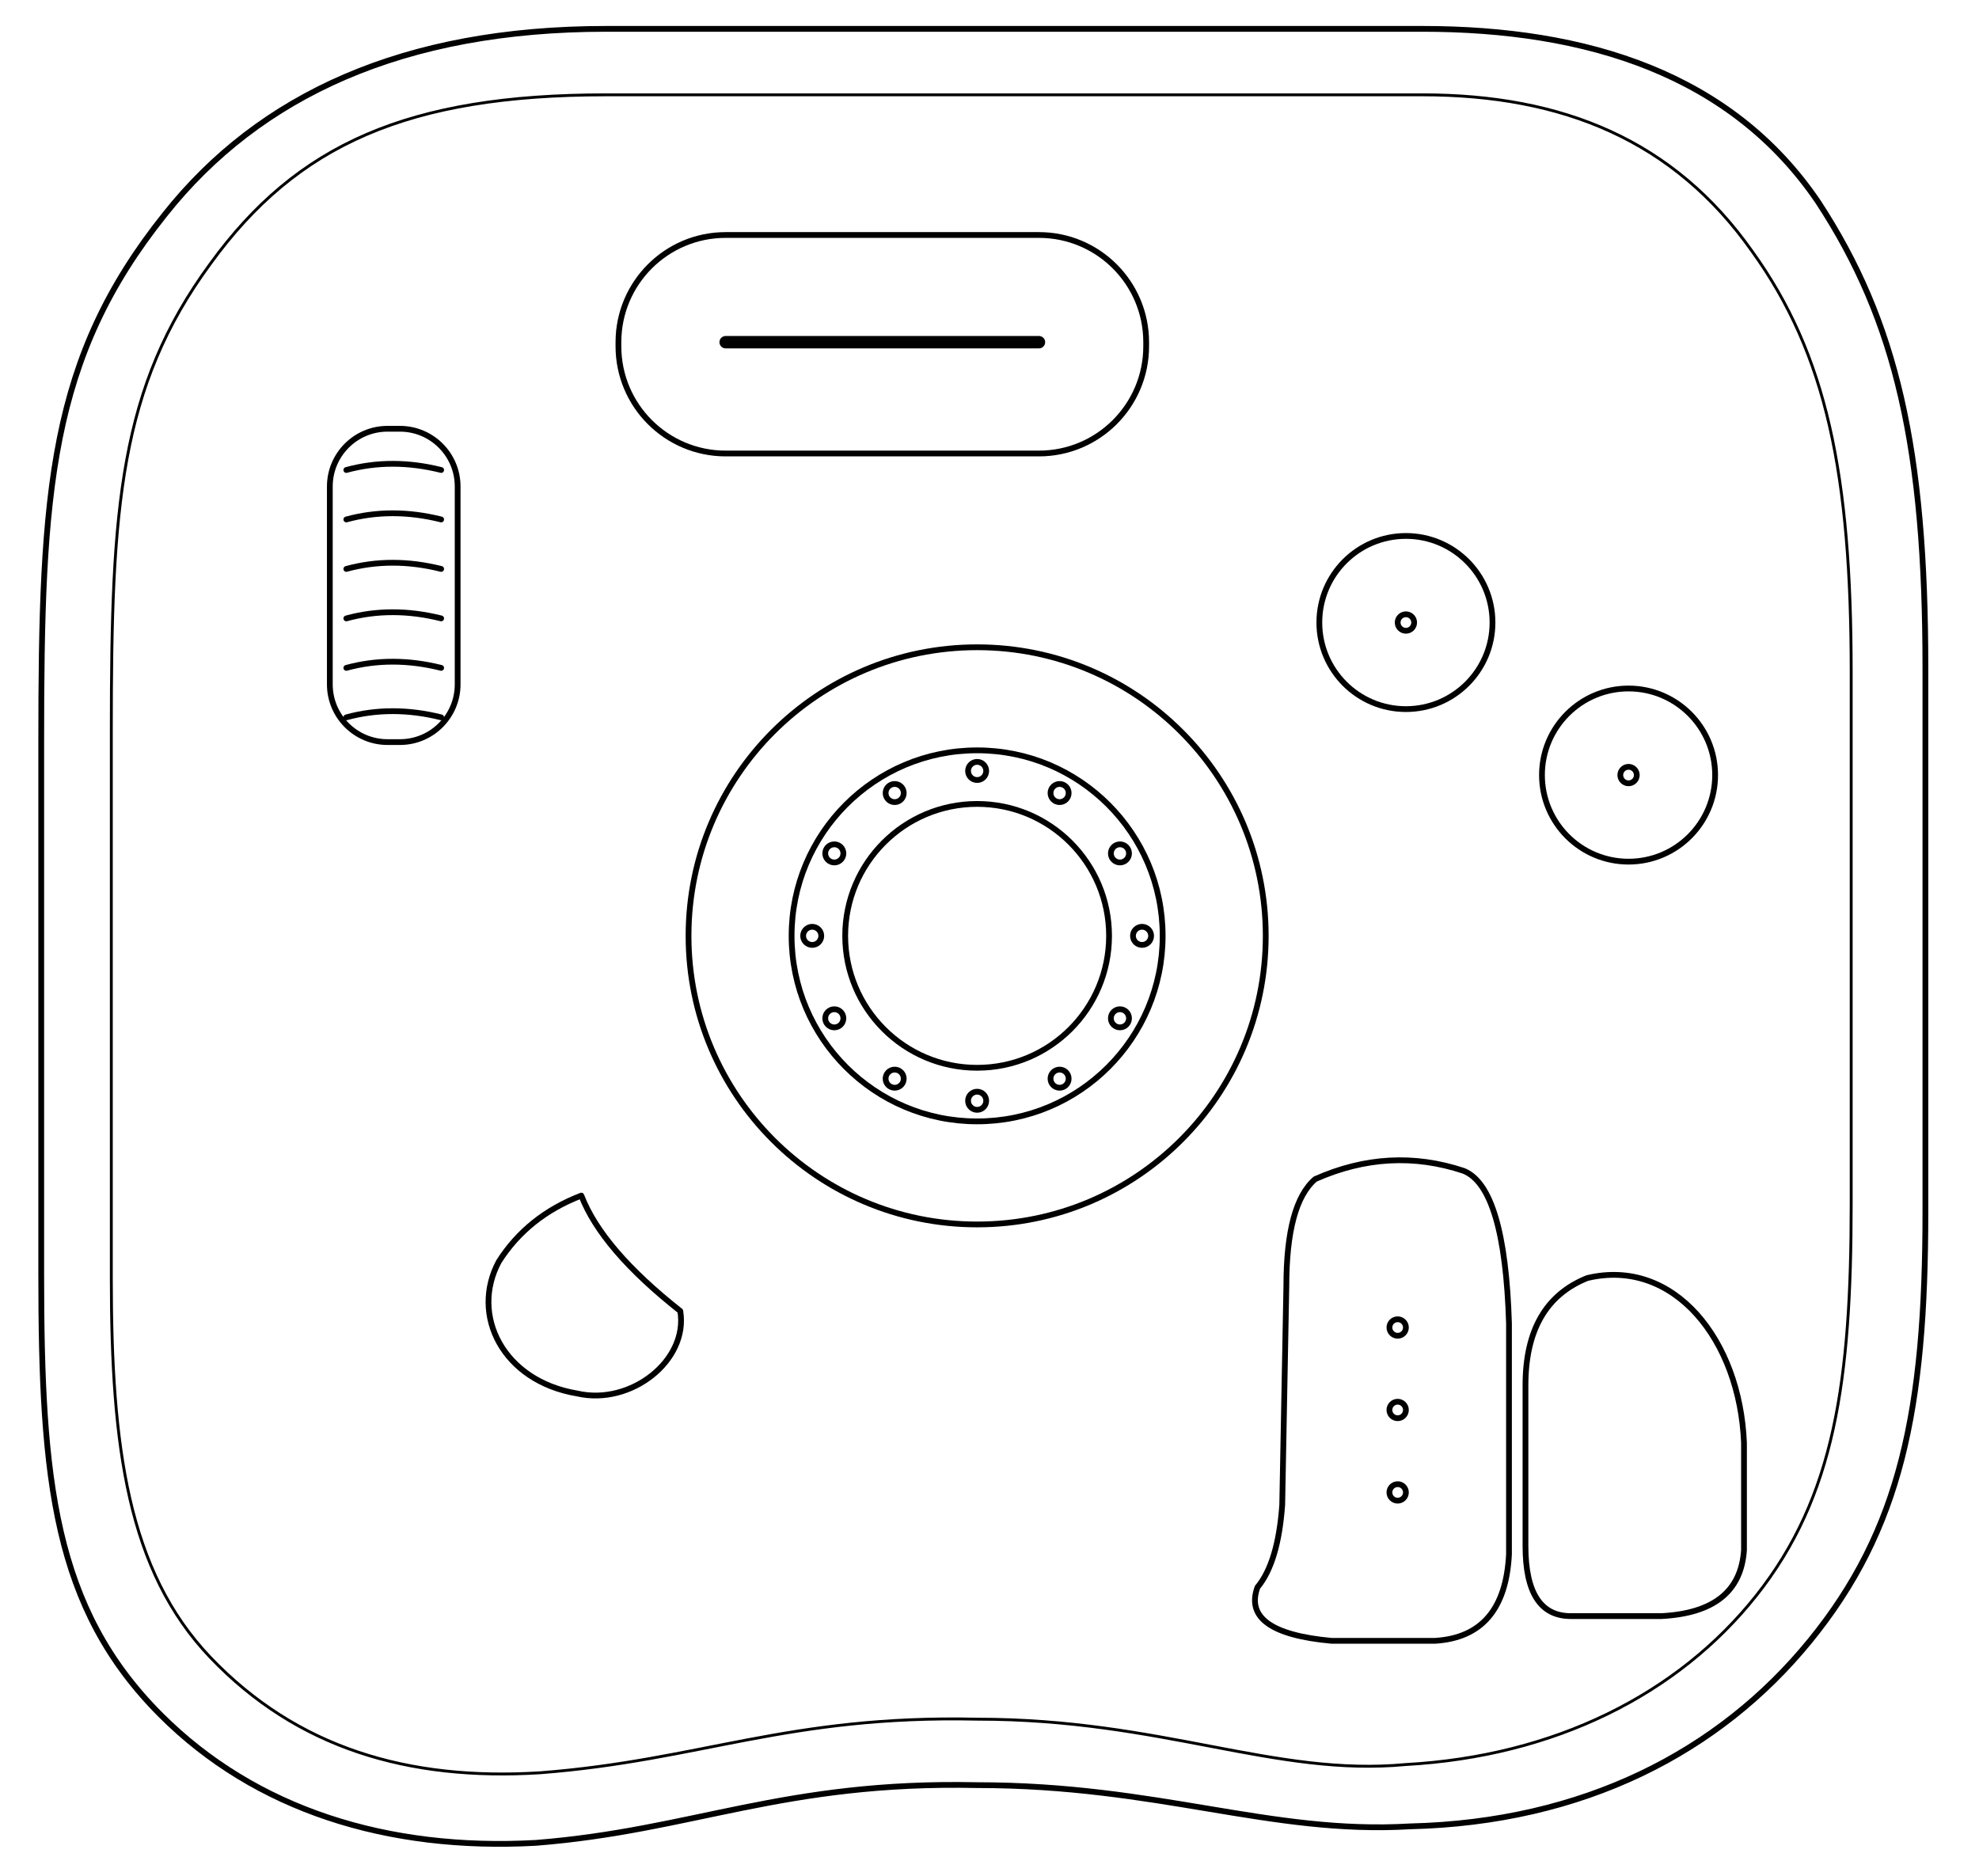
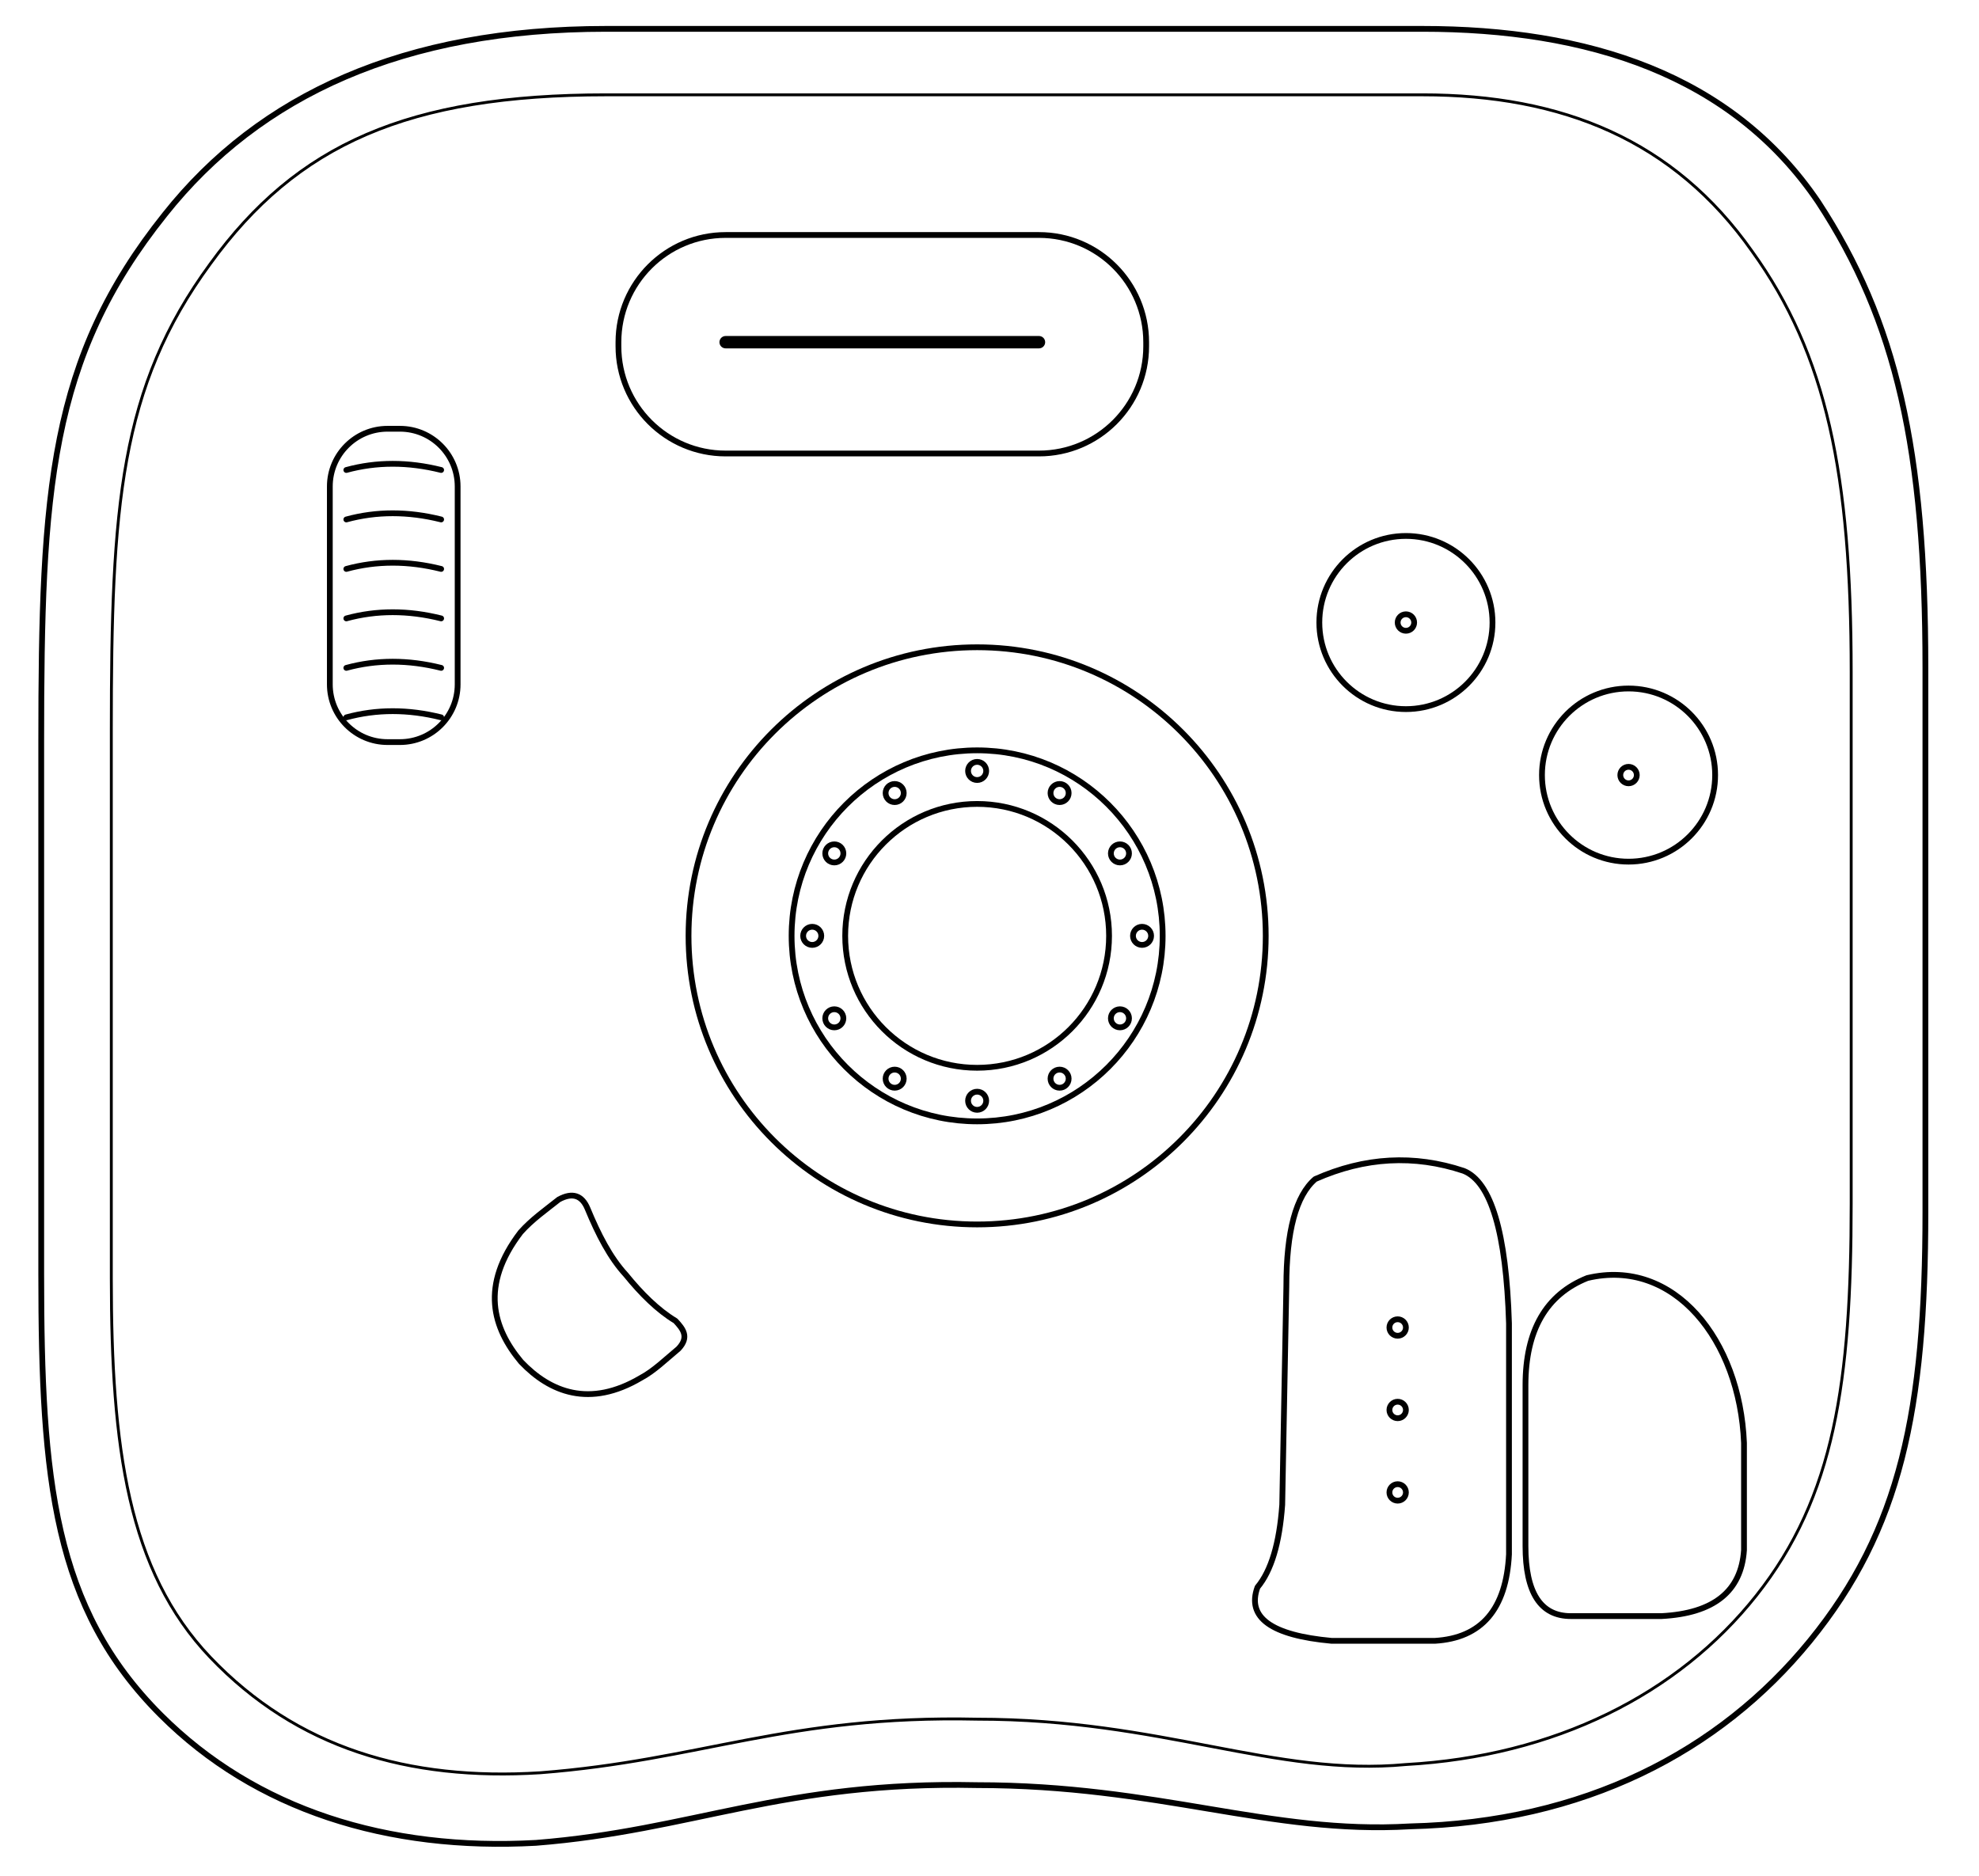
<svg xmlns="http://www.w3.org/2000/svg" xmlns:xlink="http://www.w3.org/1999/xlink" width="480" height="455" viewBox="0 0 480 455">
  <defs>
    <g id="shape_top">
      <rect x="150" y="57" width="128" height="53" rx="26" />
    </g>
    <g id="shape_scroll">
      <rect x="80" y="104" width="31" height="76" rx="14" />
    </g>
    <g id="shape_knob">
      <circle cx="237" cy="227" r="45" />
    </g>
    <g id="shape_c1">
      <circle cx="341" cy="151" r="21" />
    </g>
    <g id="shape_c2">
      <circle cx="395" cy="188" r="21" />
    </g>
    <g id="shape_tour">
-       <path d="M141 290 Q146 303 165 318 C167 330 153 341 140 338 C122 335 114 319 121 306 Q128 295 141 290 Z" />
+       <path d="m 126.394,330.332 c 7.004,7.363 16.611,11.226 29.043,3.888 3.164,-1.672 6.123,-4.577 9.147,-7.089 2.654,-2.834 1.092,-4.778 -0.743,-6.746 -4.318,-2.595 -8.355,-6.63 -12.063,-11.206 -3.789,-4.107 -6.686,-9.777 -9.262,-16.008 -1.344,-3.232 -3.649,-4.028 -6.975,-2.23 -3.175,2.531 -6.512,4.848 -9.262,7.947 -9.917,12.97 -6.705,23.287 0.114,31.444 z" />
    </g>
    <g id="shape_tall">
      <path d="M319 286 Q312 292 312 312 L311 365 Q310 379 305 385 Q301 396 323 398 L348 398 Q365 397 366 377 L366 321 Q365 288 355 284 Q337 278 319 286 Z" />
    </g>
    <g id="shape_short" transform="translate(-12 -5)">
      <path d="M397 315 C418 310 434 330 435 355 L435 381 Q434 396 415 397 L393 397 Q382 397 382 380 L382 341 Q382 321 397 315 Z" />
    </g>
  </defs>
  <g id="controls">
    <g id="top" style="display:none">
      <use xlink:href="#shape_top" style="fill:#fff6d5;stroke:none" />
      <text x="214" y="42" text-anchor="middle" font-family="sans-serif" font-size="12">Top</text>
    </g>
    <g id="tall" style="display:none">
      <use xlink:href="#shape_tall" style="fill:#fff6d5;stroke:none" />
      <text x="340" y="271" text-anchor="middle" font-family="sans-serif" font-size="12">Tall</text>
    </g>
    <g id="short" style="display:none">
      <use xlink:href="#shape_short" style="fill:#fff6d5;stroke:none" />
      <text x="402" y="301" text-anchor="middle" font-family="sans-serif" font-size="12">Short</text>
    </g>
    <g id="c1" style="display:none">
      <use xlink:href="#shape_c1" style="fill:#fff6d5;stroke:none" />
      <text x="341" y="117" text-anchor="middle" font-family="sans-serif" font-size="12">C1</text>
    </g>
    <g id="c2" style="display:none">
      <use xlink:href="#shape_c2" style="fill:#fff6d5;stroke:none" />
      <text x="411" y="157" text-anchor="middle" font-family="sans-serif" font-size="12">C2</text>
    </g>
    <g id="tour" style="display:none">
      <use xlink:href="#shape_tour" style="fill:#fff6d5;stroke:none" />
      <text x="135" y="280" text-anchor="middle" font-family="sans-serif" font-size="12">Tour</text>
    </g>
    <g id="scroll_up" style="display:none">
      <use xlink:href="#shape_scroll" style="fill:#fff6d5;stroke:none" />
      <text x="73" y="88" text-anchor="middle" font-family="sans-serif" font-size="12">Scroll ↑</text>
    </g>
    <g id="scroll_down" style="display:none">
      <use xlink:href="#shape_scroll" style="fill:#fff6d5;stroke:none" />
      <text x="73" y="88" text-anchor="middle" font-family="sans-serif" font-size="12">Scroll ↓</text>
    </g>
    <g id="scroll_click" style="display:none">
      <use xlink:href="#shape_scroll" style="fill:#fff6d5;stroke:none" />
      <text x="73" y="88" text-anchor="middle" font-family="sans-serif" font-size="12">Scroll click</text>
    </g>
    <g id="knob_cw" style="display:none">
      <use xlink:href="#shape_knob" style="fill:#fff6d5;stroke:none" />
      <text x="237" y="157" text-anchor="middle" font-family="sans-serif" font-size="12">Knob ↻</text>
    </g>
    <g id="knob_ccw" style="display:none">
      <use xlink:href="#shape_knob" style="fill:#fff6d5;stroke:none" />
      <text x="237" y="157" text-anchor="middle" font-family="sans-serif" font-size="12">Knob ↺</text>
    </g>
    <g id="knob_click" style="display:none">
      <use xlink:href="#shape_knob" style="fill:#fff6d5;stroke:none" />
      <text x="237" y="157" text-anchor="middle" font-family="sans-serif" font-size="12">Knob click</text>
    </g>
  </g>
  <g id="modifiers">
    <g id="m_top" style="display:none">
      <use xlink:href="#shape_top" style="fill:#00ffff;stroke:none" />
      <text x="214" y="42" text-anchor="middle" font-family="sans-serif" font-size="12">Top</text>
    </g>
    <g id="m_tall" style="display:none">
      <use xlink:href="#shape_tall" style="fill:#00ffff;stroke:none" />
      <text x="340" y="271" text-anchor="middle" font-family="sans-serif" font-size="12">Tall</text>
    </g>
    <g id="m_short" style="display:none">
      <use xlink:href="#shape_short" style="fill:#00ffff;stroke:none" />
      <text x="402" y="301" text-anchor="middle" font-family="sans-serif" font-size="12">Short</text>
    </g>
    <g id="m_c1" style="display:none">
      <use xlink:href="#shape_c1" style="fill:#00ffff;stroke:none" />
      <text x="341" y="117" text-anchor="middle" font-family="sans-serif" font-size="12">C1</text>
    </g>
    <g id="m_c2" style="display:none">
      <use xlink:href="#shape_c2" style="fill:#00ffff;stroke:none" />
      <text x="411" y="157" text-anchor="middle" font-family="sans-serif" font-size="12">C2</text>
    </g>
    <g id="m_tour" style="display:none">
      <use xlink:href="#shape_tour" style="fill:#00ffff;stroke:none" />
      <text x="135" y="280" text-anchor="middle" font-family="sans-serif" font-size="12">Tour</text>
    </g>
    <g id="m_scroll_click" style="display:none">
      <use xlink:href="#shape_scroll" style="fill:#00ffff;stroke:none" />
      <text x="73" y="88" text-anchor="middle" font-family="sans-serif" font-size="12">Scroll click</text>
    </g>
    <g id="m_knob_click" style="display:none">
      <use xlink:href="#shape_knob" style="fill:#00ffff;stroke:none" />
      <text x="237" y="157" text-anchor="middle" font-family="sans-serif" font-size="12">Knob click</text>
    </g>
  </g>
  <g id="outline" style="fill:none;stroke:#000000;stroke-width:1.4;stroke-linecap:round;stroke-linejoin:round">
    <path d="M147 7 C98 7 63 23 40 52 C12 87 10 119 10 180 L10 309 C10 359 13 390 39 416 C62 439 94 449 130 447 C168 444 190 432 237 433 C281 433 308 445 342 443 C384 442 417 425 439 398 C461 371 467 342 467 294 L467 162 C467 109 460 78 441 49 C420 18 385 7 345 7 Z" />
    <path d="M147 23 C99 23 72 35 51 64 C29 94 27 123 27 177 L27 310 C27 351 31 381 51 402 C72 424 99 432 131 430 C170 427 191 416 237 417 C282 417 309 431 341 428 C377 426 407 411 426 387 C445 363 449 335 449 292 L449 163 C449 115 443 86 425 61 C406 34 379 23 345 23 Z" style="stroke-width:0.7" />
    <circle cx="237" cy="227" r="70" />
    <circle cx="237" cy="227" r="32" />
    <use xlink:href="#shape_top" />
    <use xlink:href="#shape_scroll" />
    <use xlink:href="#shape_knob" />
    <use xlink:href="#shape_c1" />
    <use xlink:href="#shape_c2" />
    <use xlink:href="#shape_tour" />
    <use xlink:href="#shape_tall" />
    <use xlink:href="#shape_short" />
    <path d="M176 83 H252" style="stroke-width:3" />
    <path d="M84 114 Q95 111 107 114" />
    <path d="M84 126 Q95 123 107 126" />
    <path d="M84 138 Q95 135 107 138" />
    <path d="M84 150 Q95 147 107 150" />
    <path d="M84 162 Q95 159 107 162" />
    <path d="M84 174 Q95 171 107 174" />
    <circle cx="339" cy="322" r="2" />
    <circle cx="339" cy="342" r="2" />
    <circle cx="339" cy="362" r="2" />
    <circle cx="341" cy="151" r="2" />
    <circle cx="395" cy="188" r="2" />
    <circle cx="237.00" cy="187.00" r="2.2" />
    <circle cx="257.00" cy="192.36" r="2.2" />
    <circle cx="271.64" cy="207.00" r="2.2" />
    <circle cx="277.00" cy="227.00" r="2.2" />
    <circle cx="271.64" cy="247.00" r="2.2" />
    <circle cx="257.00" cy="261.64" r="2.2" />
    <circle cx="237.00" cy="267.00" r="2.2" />
    <circle cx="217.00" cy="261.64" r="2.2" />
    <circle cx="202.36" cy="247.00" r="2.2" />
    <circle cx="197.00" cy="227.00" r="2.2" />
    <circle cx="202.36" cy="207.00" r="2.2" />
    <circle cx="217.00" cy="192.36" r="2.2" />
  </g>
</svg>
